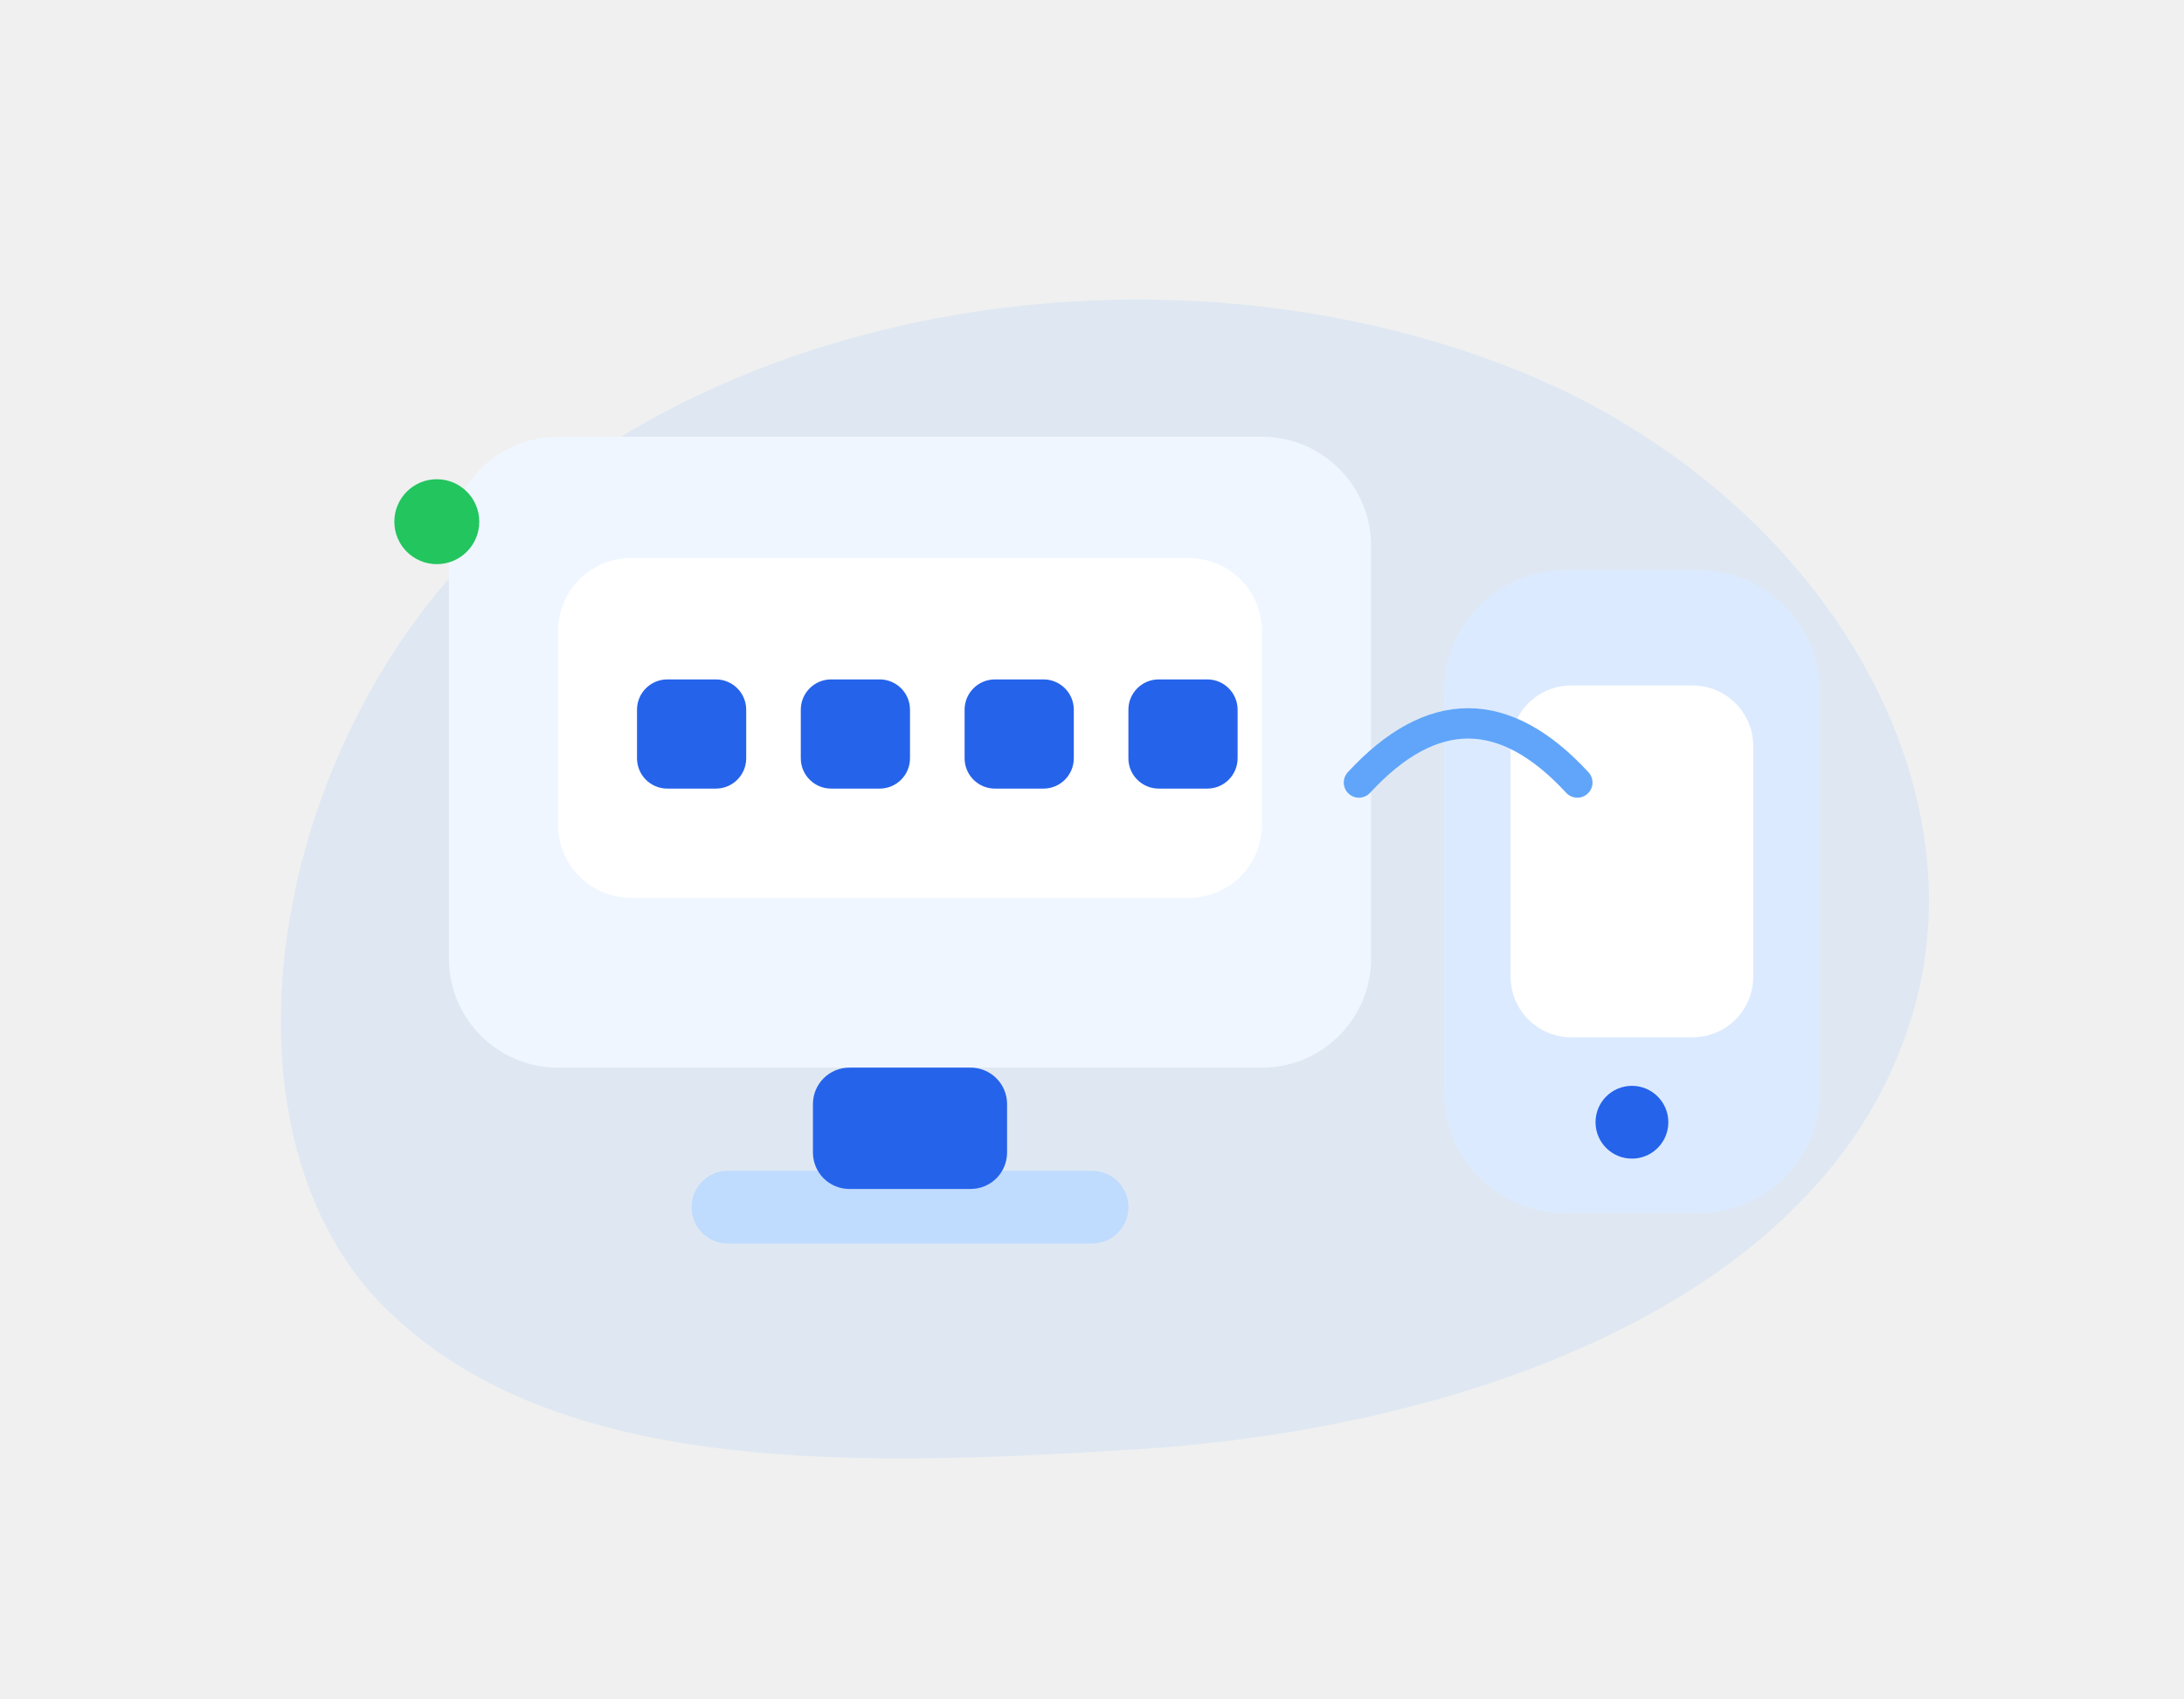
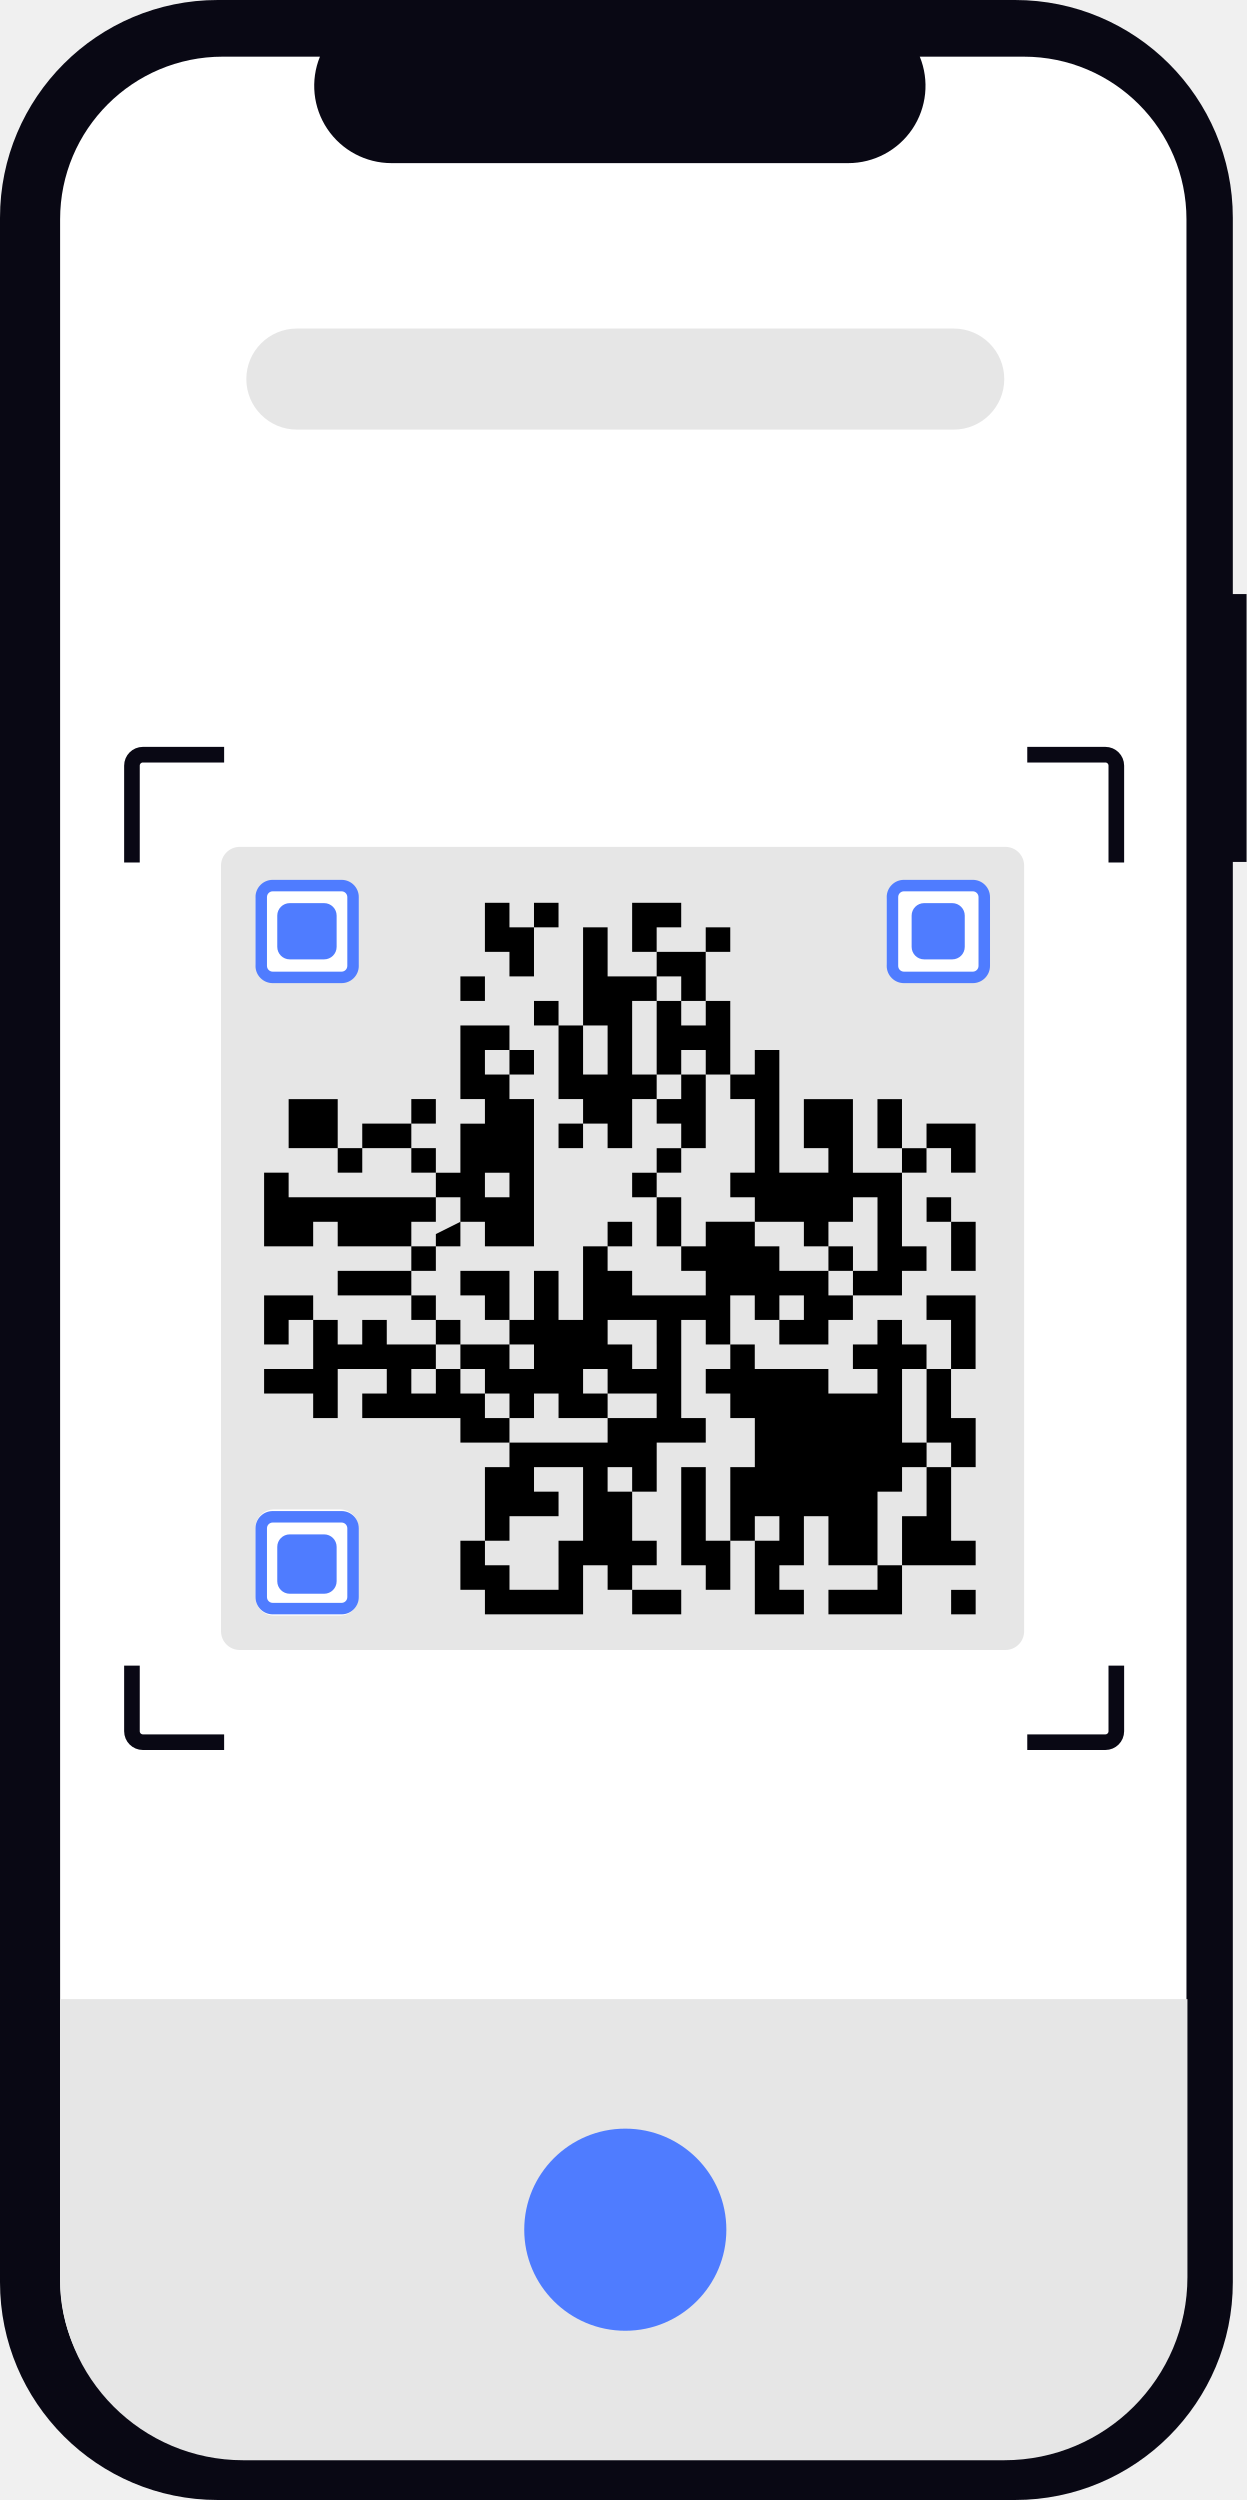
- <svg xmlns="http://www.w3.org/2000/svg" viewBox="0 0 360 280" role="img" aria-label="Device activation">
-   <path fill="#93c5fd" fill-opacity=".18" d="M61 213c-26-30-16-89 18-123 43-42 116-51 171-29 50 20 79 69 64 110-16 45-75 65-128 68-48 3-98 4-125-26Z" />
-   <rect x="74" y="72" width="152" height="104" rx="18" fill="#eff6ff" />
-   <rect x="92" y="92" width="116" height="56" rx="12" fill="#fff" />
-   <rect x="114" y="193" width="72" height="12" rx="6" fill="#bfdbfe" />
-   <rect x="134" y="176" width="32" height="20" rx="6" fill="#2563eb" />
-   <rect x="238" y="94" width="62" height="106" rx="20" fill="#dbeafe" />
-   <rect x="249" y="113" width="40" height="58" rx="10" fill="#fff" />
-   <circle cx="269" cy="185" r="6" fill="#2563eb" />
-   <g fill="#2563eb">
-     <rect x="105" y="112" width="18" height="18" rx="5" />
-     <rect x="132" y="112" width="18" height="18" rx="5" />
-     <rect x="159" y="112" width="18" height="18" rx="5" />
-     <rect x="186" y="112" width="18" height="18" rx="5" />
+ <svg xmlns="http://www.w3.org/2000/svg" width="398.904" height="800" viewBox="0 0 398.904 800">
+   <g transform="translate(-642 -139.966)">
+     <g transform="translate(642 139.966)">
+       <g transform="translate(0 0)">
+         <path d="M665.268,269.3h-4.4V148.885a69.692,69.692,0,0,0-69.692-69.692H336.058a69.693,69.693,0,0,0-69.693,69.692V809.5a69.693,69.693,0,0,0,69.692,69.692H591.178A69.693,69.693,0,0,0,660.87,809.5V355.018h4.4Z" transform="translate(-266.365 -79.193)" fill="#090814" />
+         <path d="M592.254,95.686h-33.3a24.727,24.727,0,0,1-22.894,34.067H389.9A24.727,24.727,0,0,1,367,95.686H335.9a52.045,52.045,0,0,0-52.045,52.045V807.383A52.045,52.045,0,0,0,335.9,859.428H592.244a52.045,52.045,0,0,0,52.045-52.045V147.733a52.045,52.045,0,0,0-52.036-52.045Z" transform="translate(-264.621 -77.553)" fill="#fff" />
+       </g>
+     </g>
+     <g transform="translate(712.884 410.628)">
+       <rect width="257" height="257" rx="6" transform="translate(-0.162 0.338)" fill="#e6e6e6" />
+       <rect width="33" height="32" rx="6" transform="translate(10.838 11.338)" fill="#fff" />
+       <path d="M5.509,3.673A1.838,1.838,0,0,0,3.673,5.509V27.544A1.838,1.838,0,0,0,5.509,29.38H27.544a1.838,1.838,0,0,0,1.836-1.836V5.509a1.838,1.838,0,0,0-1.836-1.836H5.509M5.509,0H27.544a5.509,5.509,0,0,1,5.509,5.509V27.544a5.509,5.509,0,0,1-5.509,5.509H5.509A5.509,5.509,0,0,1,0,27.544V5.509A5.509,5.509,0,0,1,5.509,0Z" transform="translate(10.874 10.889)" fill="#4f7cff" />
+       <rect width="19" height="18" rx="4" transform="translate(17.838 18.338)" fill="#4f7cff" />
+       <rect width="32" height="32" rx="6" transform="translate(212.838 11.338)" fill="#fff" />
+       <path d="M5.509,3.673A1.838,1.838,0,0,0,3.673,5.509V27.544A1.838,1.838,0,0,0,5.509,29.38H27.544a1.838,1.838,0,0,0,1.836-1.836V5.509a1.838,1.838,0,0,0-1.836-1.836H5.509M5.509,0H27.544a5.509,5.509,0,0,1,5.509,5.509V27.544a5.509,5.509,0,0,1-5.509,5.509H5.509A5.509,5.509,0,0,1,0,27.544V5.509A5.509,5.509,0,0,1,5.509,0Z" transform="translate(212.864 10.889)" fill="#4f7cff" />
+       <rect width="17" height="18" rx="4" transform="translate(220.838 18.338)" fill="#4f7cff" />
+       <rect width="33" height="34" rx="6" transform="translate(10.838 212.338)" fill="#fff" />
+       <path d="M5.509,3.673A1.838,1.838,0,0,0,3.673,5.509V27.544A1.838,1.838,0,0,0,5.509,29.38H27.544a1.838,1.838,0,0,0,1.836-1.836V5.509a1.838,1.838,0,0,0-1.836-1.836H5.509M5.509,0H27.544a5.509,5.509,0,0,1,5.509,5.509V27.544a5.509,5.509,0,0,1-5.509,5.509H5.509A5.509,5.509,0,0,1,0,27.544V5.509A5.509,5.509,0,0,1,5.509,0Z" transform="translate(10.874 212.878)" fill="#4f7cff" />
+       <rect width="19" height="19" rx="4" transform="translate(17.838 220.338)" fill="#4f7cff" />
+       <path d="M102.665,255.771v-3.926H94.813v-15.7h7.852V212.588h7.852v-7.852h-15.7v-7.852H63.407v-7.852h7.852v-7.852h-15.7v15.7H47.7v-7.852H32v-7.852H47.7v-15.7H39.852v7.852H32v-15.7H47.7v7.852h7.852v7.852h7.852v-7.852h7.852v7.852h15.7v-7.852H79.11v-7.852H55.555v-7.852H79.11v-7.852H55.555v-7.852H47.7v7.852H32V118.368h7.852v7.852h47.11v-7.852H79.11v-7.852h-15.7v7.852H55.555v-7.852h-15.7v-15.7h15.7v15.7h7.852v-7.852h15.7V94.813h7.852v7.852H79.11v7.852h7.852v7.852h7.852v-15.7h7.852V94.813H94.813V71.258h15.7V79.11h7.852v7.852h-7.852v7.852h7.852v47.11h-15.7v-7.852H94.813v7.852H86.961v7.852H79.11v7.852h7.852v7.852h7.852v7.852h15.7v-7.852h-7.852v-7.852H94.813v-7.852h15.7v15.7h7.852v-15.7h7.852v15.7h7.852V141.923h7.852v-7.852h7.852v7.852h-7.852v7.852h7.852v7.852h23.555v-7.852h-7.852v-7.852h-7.852v-15.7h-7.852v-7.852h7.852v-7.852h7.852v-7.852h-7.852V94.813h-7.852v15.7h-7.852v-7.852h-7.852v7.852H126.22v-7.852h7.852V94.813H126.22V71.258h-7.852V63.407h7.852v7.852h7.852V39.852h7.852v15.7h15.7V47.7h-7.852V32h15.7v7.852h-7.852V47.7h15.7V39.852h7.852V47.7h-7.852v15.7h7.852V86.961h7.852V79.11h7.852v39.258h15.7v-7.852h-7.852v-15.7h15.7v23.555h15.7v-7.852h-7.852v-15.7h7.852v15.7h7.852v-7.852h15.7v15.7h-7.852v-7.852h-7.852v7.852h-7.852v23.555h7.852v7.852h-7.852v7.852h-15.7v7.852h-7.852v7.852h-15.7v-7.852h-7.852v-7.852h-7.852v15.7h7.852v7.852h23.555v7.852h15.7v-7.852h-7.852v-7.852h7.852v-7.852h7.852v7.852h7.852v7.852h7.852v-15.7h-7.852v-7.852h15.7v23.555h-7.852v15.7H259.7v15.7h-7.852v23.555H259.7v7.852H236.142v15.7H212.588v-7.852h15.7v-7.852h-15.7v-15.7h-7.852v15.7h-7.852v7.852h7.852V259.7h-15.7V236.142h-7.852v15.7h-7.852v-7.852h-7.852V212.588h7.852v23.555h7.852V212.588h7.852v-15.7h-7.852v-7.852h-7.852v-7.852h7.852v-7.852h-7.852v-7.852h-7.852v31.407h7.852v7.852h-15.7v15.7h-7.852v15.7h7.852v7.852h-7.852v7.852h15.7V259.7h-15.7v-7.852h-7.852v-7.852h-7.852v15.7H102.665v-3.926Zm23.555-11.777v-7.852h7.852V212.588h-15.7v7.852h7.852v7.852h-15.7v7.852h-7.852v7.852h7.852v7.852h15.7v-7.852Zm109.923-7.852v-7.852h7.852v-15.7h7.852v-7.852h-7.852V181.181h-7.852v23.555h7.852v7.852h-7.852v7.852h-7.852v23.555h7.852v-7.852Zm-39.258-3.926v-3.926h-7.852v7.852h7.852v-3.926Zm-47.11-15.7v-3.926h-7.852v7.852h7.852v-3.926Zm70.665-7.852V196.884H196.884v23.555h23.555V208.662Zm-28.636,0,3.712-12.871,27-1.2-.9,26.718h-26.1Zm-49.88-7.852v-3.926h15.7v-7.852h-15.7v-7.852h-7.852v7.852h7.852v7.852h-15.7v-7.852h-7.852v7.852h-7.852v-7.852h-7.852v-7.852H94.813v-7.852H86.961v7.852H79.11v7.852h7.852v-7.852h7.852v7.852h7.852v7.852h7.852v7.852h31.407V200.81Zm-23.555-23.555v-3.926h-7.852v7.852h7.852v-3.926Zm39.258-3.926v-7.852h-15.7v7.852h7.852v7.852h7.852v-7.852Zm47.11-11.777v-3.926h-7.852v7.852h7.852v-3.926Zm15.7-7.852v-3.926h7.852V126.22h-7.852v7.852h-7.852v7.852h-7.852v-7.852h-15.7V126.22h-7.852v-7.852h7.852V94.813h-7.852V86.961h-7.852V79.11h-7.852v7.852h-7.852V63.407h7.852v7.852h7.852V63.407h-7.852V55.555h-7.852v7.852h-7.852V86.961h7.852v7.852h7.852V86.961h7.852v23.555h-7.852v7.852h-7.852v7.852h7.852v15.7h7.852v-7.852h15.7v7.852h7.852v7.852h15.7v7.852h7.852V153.7Zm-7.852-7.852v-3.926h7.852v7.852h-7.852v-3.926ZM86.961,138l7.852-3.926V126.22H86.961v7.852H79.11v7.852h7.852V138Zm23.555-15.7v-3.926h-7.852v7.852h7.852Zm0-39.258V79.11h-7.852v7.852h7.852V83.036Zm31.407-3.926V71.258h-7.852v15.7h7.852V79.11Zm39.258-39.258Zm70.665,215.92v-3.926H259.7V259.7h-7.852v-3.926Zm0-113.849v-7.852h-7.852V126.22h7.852v7.852H259.7v15.7h-7.852v-7.852ZM86.961,86.961Zm7.852-27.481V55.555h7.852v7.852H94.813V59.481Zm15.7-7.852V47.7h-7.852V32h7.852v7.852h7.852V32h7.852v7.852h-7.852v15.7h-7.852V51.629Z" transform="translate(-18.372 -13.766)" />
+     </g>
+     <path d="M0,0H360.777V88.931a58.614,58.614,0,0,1-58.614,58.614H58.614A58.614,58.614,0,0,1,0,88.931Z" transform="translate(661.201 779.698)" fill="#e6e6e6" />
+     <g transform="translate(681.722 378.966)" fill="none" stroke="#090814" stroke-width="5">
+       <rect width="320" height="321" rx="6" stroke="none" />
+       <rect x="2.5" y="2.5" width="315" height="316" rx="3.5" fill="none" />
+     </g>
+     <rect width="18" height="257" transform="translate(992.722 415.966)" fill="#fff" />
+     <rect width="18" height="257" transform="translate(671.722 415.966)" fill="#fff" />
+     <rect width="257" height="27" transform="translate(713.722 365.966)" fill="#fff" />
+     <rect width="257" height="27" transform="translate(713.722 685.966)" fill="#fff" />
+     <path d="M32.339,0A32.339,32.339,0,1,1,0,32.339,32.339,32.339,0,0,1,32.339,0Z" transform="translate(809.756 821.132)" fill="#4f7cff" />
+     <path d="M16.169,0h210.2a16.169,16.169,0,1,1,0,32.339H16.169A16.169,16.169,0,0,1,16.169,0Z" transform="translate(720.825 245.101)" fill="#e6e6e6" />
  </g>
-   <path fill="none" stroke="#60a5fa" stroke-linecap="round" stroke-width="5" d="M224 129c12-13 24-13 36 0" />
-   <circle cx="72" cy="86" r="7" fill="#22c55e" />
</svg>
